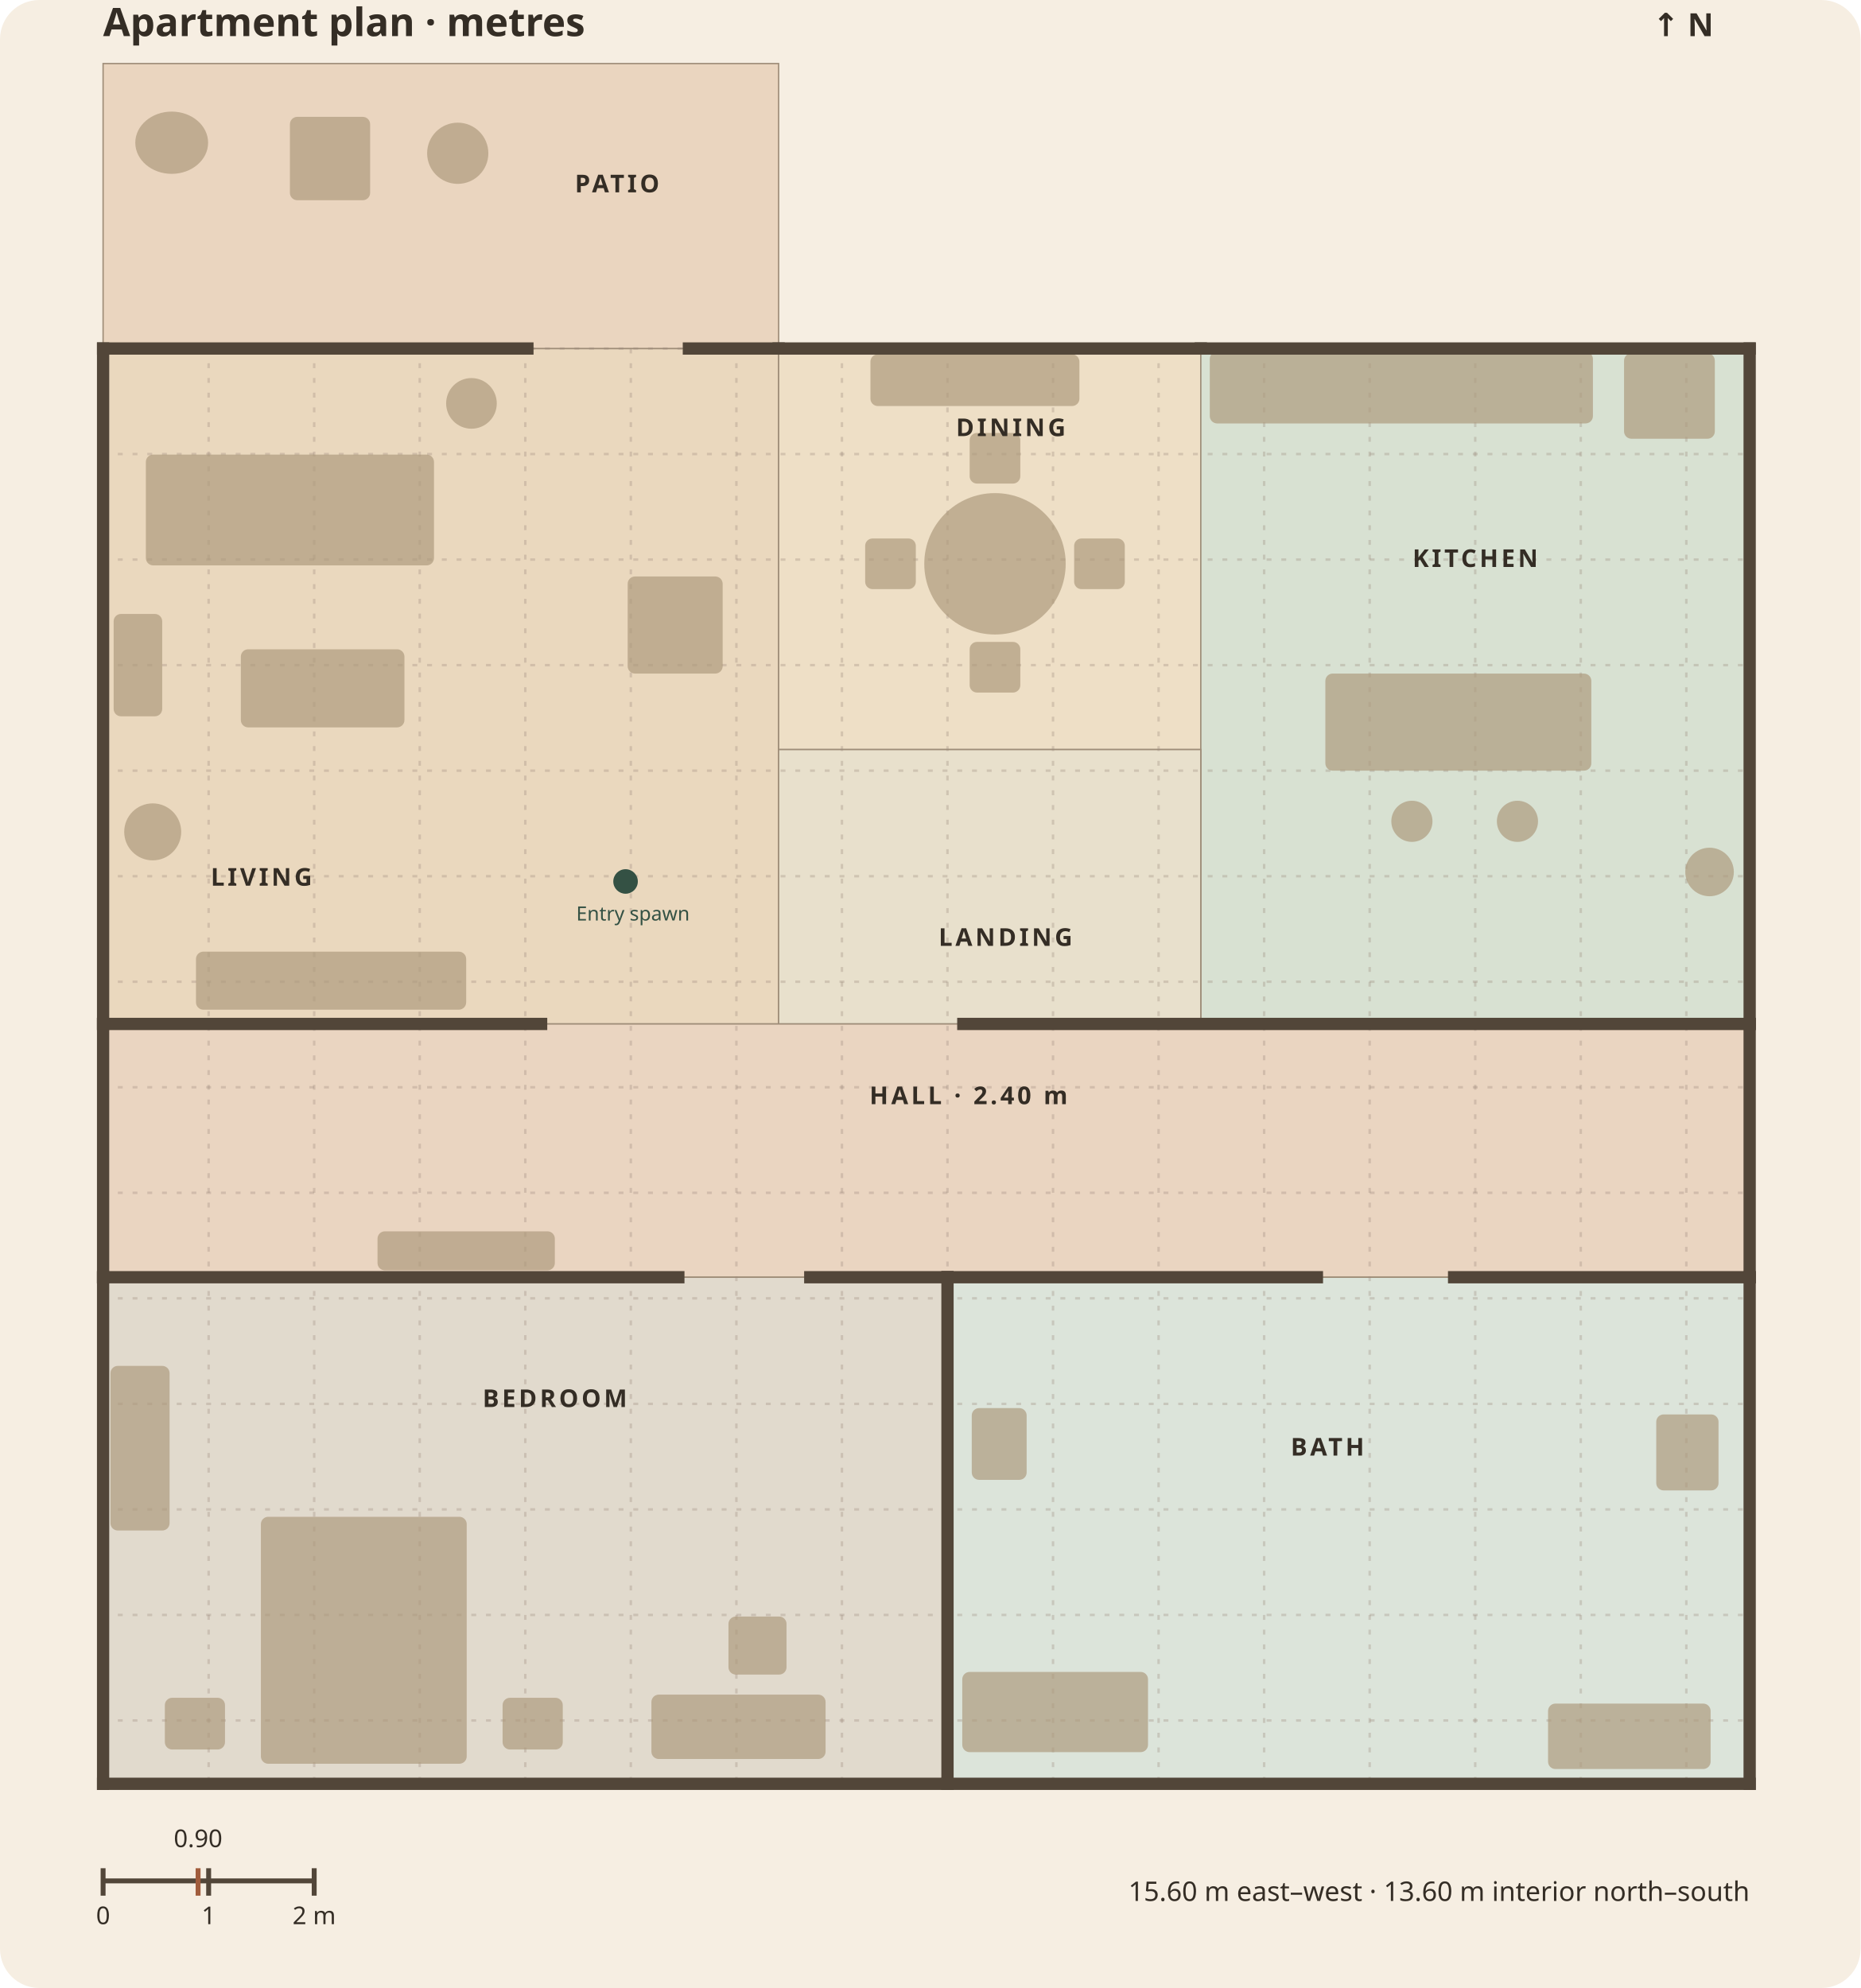
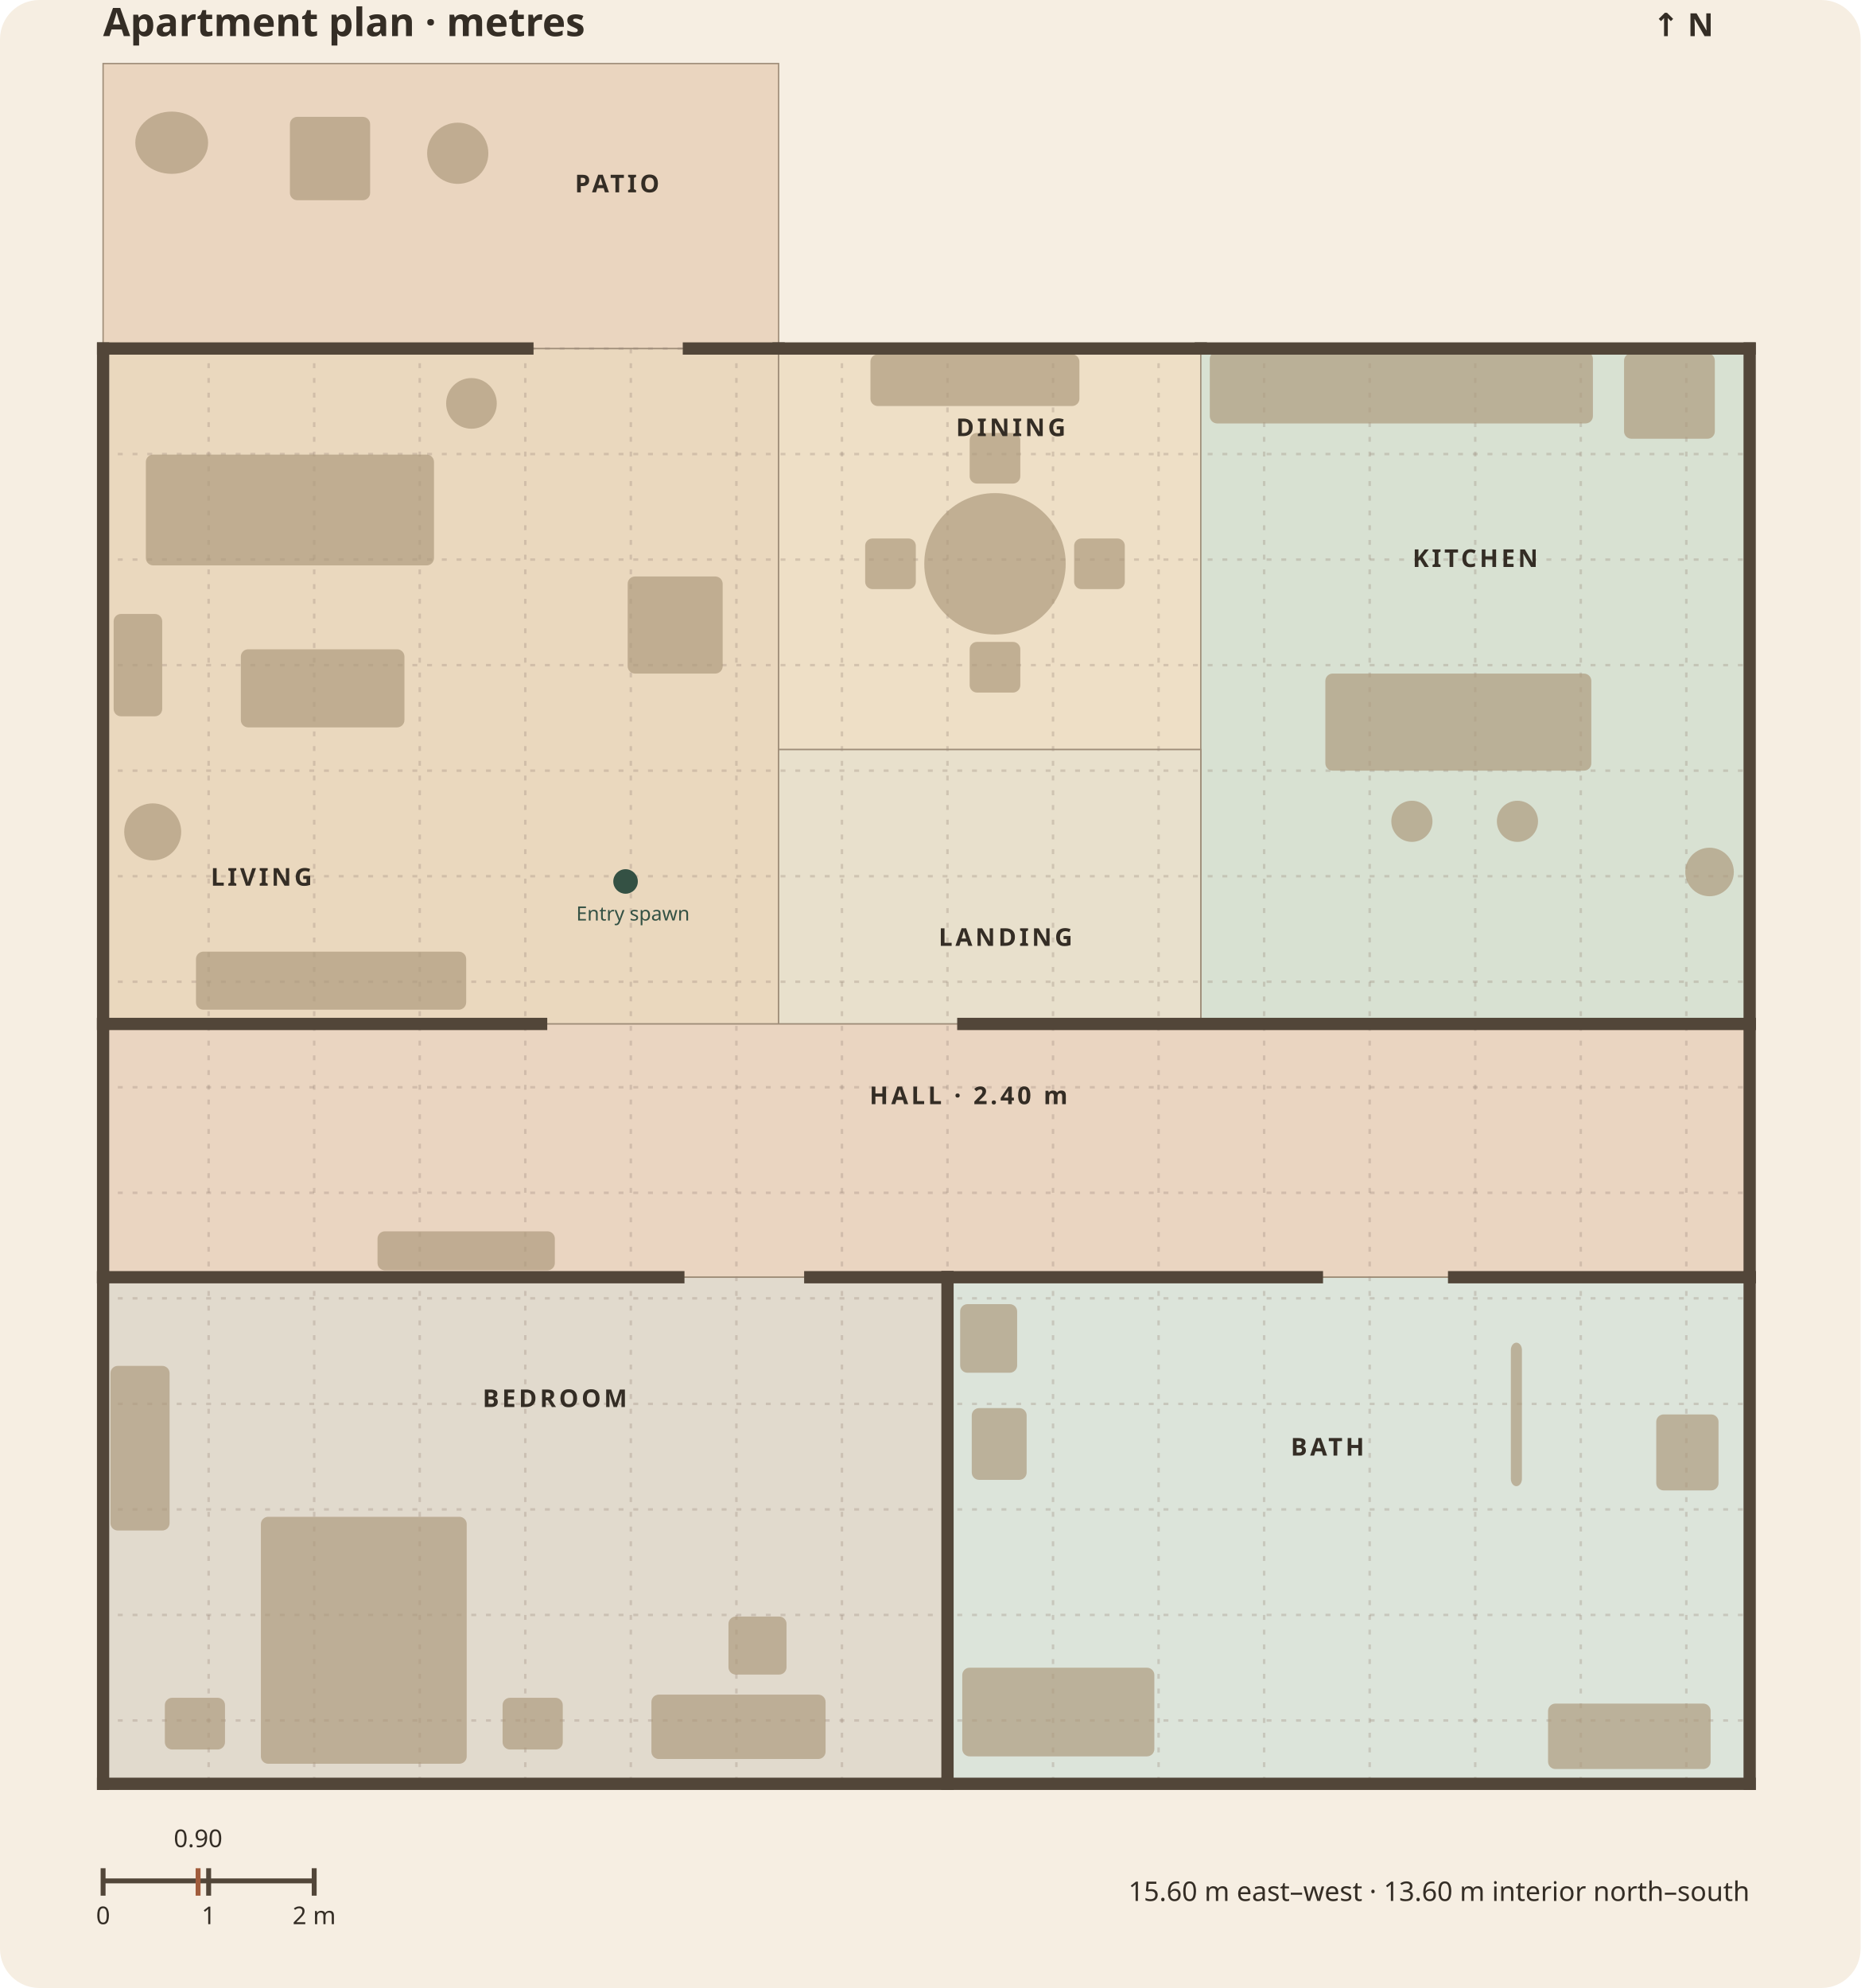
<svg xmlns="http://www.w3.org/2000/svg" width="758" height="810" viewBox="0 0 758 810" role="img" aria-labelledby="title">
  <rect width="758" height="810" rx="16" fill="#f6eee2" />
  <g font-family="system-ui,sans-serif" fill="#342d25">
    <text x="42" y="14.72" font-size="16" font-weight="700">Apartment plan · metres</text>
    <text x="673.24" y="14.72" font-size="13" font-weight="700">↑ N</text>
    <rect x="42" y="142" width="275.2" height="275.2" fill="#ead8be" stroke="#9e8d78" stroke-width=".55" />
    <rect x="317.2" y="142" width="172" height="163.4" fill="#eedfc6" stroke="#9e8d78" stroke-width=".55" />
    <rect x="489.2" y="142" width="223.6" height="275.2" fill="#d8e1d2" stroke="#9e8d78" stroke-width=".55" />
    <rect x="317.2" y="305.4" width="172" height="111.8" fill="#e8e0cc" stroke="#9e8d78" stroke-width=".55" />
    <rect x="42" y="417.2" width="670.8" height="103.2" fill="#ead5c1" stroke="#9e8d78" stroke-width=".55" />
    <rect x="42" y="520.4" width="344" height="206.4" fill="#e1dacd" stroke="#9e8d78" stroke-width=".55" />
    <rect x="386" y="520.4" width="326.8" height="206.4" fill="#dce4da" stroke="#9e8d78" stroke-width=".55" />
    <rect x="42" y="25.9" width="275.2" height="116.1" fill="#ead5bf" stroke="#9e8d78" stroke-width=".55" />
    <line x1="42" y1="142" x2="42" y2="726.8" stroke="#9b887c" stroke-opacity=".32" stroke-dasharray="2 4" />
    <line x1="85" y1="142" x2="85" y2="726.8" stroke="#9b887c" stroke-opacity=".32" stroke-dasharray="2 4" />
    <line x1="128" y1="142" x2="128" y2="726.8" stroke="#9b887c" stroke-opacity=".32" stroke-dasharray="2 4" />
    <line x1="171" y1="142" x2="171" y2="726.8" stroke="#9b887c" stroke-opacity=".32" stroke-dasharray="2 4" />
    <line x1="214" y1="142" x2="214" y2="726.8" stroke="#9b887c" stroke-opacity=".32" stroke-dasharray="2 4" />
    <line x1="257" y1="142" x2="257" y2="726.8" stroke="#9b887c" stroke-opacity=".32" stroke-dasharray="2 4" />
    <line x1="300" y1="142" x2="300" y2="726.8" stroke="#9b887c" stroke-opacity=".32" stroke-dasharray="2 4" />
    <line x1="343" y1="142" x2="343" y2="726.8" stroke="#9b887c" stroke-opacity=".32" stroke-dasharray="2 4" />
    <line x1="386" y1="142" x2="386" y2="726.8" stroke="#9b887c" stroke-opacity=".32" stroke-dasharray="2 4" />
    <line x1="429" y1="142" x2="429" y2="726.8" stroke="#9b887c" stroke-opacity=".32" stroke-dasharray="2 4" />
    <line x1="472" y1="142" x2="472" y2="726.8" stroke="#9b887c" stroke-opacity=".32" stroke-dasharray="2 4" />
    <line x1="515" y1="142" x2="515" y2="726.8" stroke="#9b887c" stroke-opacity=".32" stroke-dasharray="2 4" />
    <line x1="558" y1="142" x2="558" y2="726.8" stroke="#9b887c" stroke-opacity=".32" stroke-dasharray="2 4" />
    <line x1="601" y1="142" x2="601" y2="726.8" stroke="#9b887c" stroke-opacity=".32" stroke-dasharray="2 4" />
    <line x1="644" y1="142" x2="644" y2="726.8" stroke="#9b887c" stroke-opacity=".32" stroke-dasharray="2 4" />
    <line x1="687" y1="142" x2="687" y2="726.8" stroke="#9b887c" stroke-opacity=".32" stroke-dasharray="2 4" />
    <line x1="42" y1="142" x2="712.8" y2="142" stroke="#9b887c" stroke-opacity=".32" stroke-dasharray="2 4" />
    <line x1="42" y1="185" x2="712.8" y2="185" stroke="#9b887c" stroke-opacity=".32" stroke-dasharray="2 4" />
    <line x1="42" y1="228" x2="712.8" y2="228" stroke="#9b887c" stroke-opacity=".32" stroke-dasharray="2 4" />
    <line x1="42" y1="271" x2="712.8" y2="271" stroke="#9b887c" stroke-opacity=".32" stroke-dasharray="2 4" />
    <line x1="42" y1="314" x2="712.8" y2="314" stroke="#9b887c" stroke-opacity=".32" stroke-dasharray="2 4" />
    <line x1="42" y1="357" x2="712.8" y2="357" stroke="#9b887c" stroke-opacity=".32" stroke-dasharray="2 4" />
    <line x1="42" y1="400" x2="712.8" y2="400" stroke="#9b887c" stroke-opacity=".32" stroke-dasharray="2 4" />
    <line x1="42" y1="443" x2="712.8" y2="443" stroke="#9b887c" stroke-opacity=".32" stroke-dasharray="2 4" />
    <line x1="42" y1="486" x2="712.8" y2="486" stroke="#9b887c" stroke-opacity=".32" stroke-dasharray="2 4" />
    <line x1="42" y1="529" x2="712.8" y2="529" stroke="#9b887c" stroke-opacity=".32" stroke-dasharray="2 4" />
    <line x1="42" y1="572" x2="712.8" y2="572" stroke="#9b887c" stroke-opacity=".32" stroke-dasharray="2 4" />
    <line x1="42" y1="615" x2="712.8" y2="615" stroke="#9b887c" stroke-opacity=".32" stroke-dasharray="2 4" />
    <line x1="42" y1="658" x2="712.8" y2="658" stroke="#9b887c" stroke-opacity=".32" stroke-dasharray="2 4" />
    <line x1="42" y1="701" x2="712.8" y2="701" stroke="#9b887c" stroke-opacity=".32" stroke-dasharray="2 4" />
    <rect x="59.415" y="185.215" width="117.39" height="45.15" rx="3" fill="#ac987b" opacity=".67" />
    <rect x="98.115" y="264.55" width="66.65" height="31.82" rx="3" fill="#ac987b" opacity=".67" />
    <rect x="79.84" y="387.745" width="110.08" height="23.65" rx="3" fill="#ac987b" opacity=".67" />
    <rect x="255.71" y="234.88" width="38.7" height="39.56" rx="3" fill="#ac987b" opacity=".67" />
    <ellipse cx="192.07" cy="164.36" rx="10.32" ry="10.32" fill="#ac987b" opacity=".67" />
    <ellipse cx="62.21" cy="338.94" rx="11.61" ry="11.61" fill="#ac987b" opacity=".67" />
    <rect x="46.3" y="250.145" width="19.78" height="41.71" rx="3" fill="#ac987b" opacity=".67" />
    <ellipse cx="405.35" cy="229.72" rx="28.81" ry="28.81" fill="#ac987b" opacity=".67" />
    <rect x="395.03" y="176.4" width="20.64" height="20.64" rx="3" fill="#ac987b" opacity=".67" />
    <rect x="395.03" y="261.54" width="20.64" height="20.64" rx="3" fill="#ac987b" opacity=".67" />
    <rect x="352.46" y="219.4" width="20.64" height="20.64" rx="3" fill="#ac987b" opacity=".67" />
    <rect x="437.6" y="219.4" width="20.64" height="20.64" rx="3" fill="#ac987b" opacity=".67" />
    <rect x="354.61" y="144.365" width="85.14" height="21.07" rx="3" fill="#ac987b" opacity=".67" />
    <rect x="492.855" y="143.29" width="156.09" height="29.24" rx="3" fill="#ac987b" opacity=".67" />
    <rect x="661.63" y="143.935" width="36.98" height="34.83" rx="3" fill="#ac987b" opacity=".67" />
    <rect x="539.94" y="274.44" width="108.36" height="39.56" rx="3" fill="#ac987b" opacity=".67" />
    <ellipse cx="575.2" cy="334.64" rx="8.385" ry="8.385" fill="#ac987b" opacity=".67" />
    <ellipse cx="618.2" cy="334.64" rx="8.385" ry="8.385" fill="#ac987b" opacity=".67" />
    <ellipse cx="696.46" cy="355.28" rx="9.89" ry="9.89" fill="#ac987b" opacity=".67" />
    <rect x="153.8" y="501.695" width="72.24" height="15.91" rx="3" fill="#ac987b" opacity=".67" />
    <rect x="106.285" y="618.01" width="83.85" height="100.62" rx="3" fill="#ac987b" opacity=".67" />
    <rect x="67.155" y="691.755" width="24.51" height="21.07" rx="3" fill="#ac987b" opacity=".67" />
    <rect x="204.755" y="691.755" width="24.51" height="21.07" rx="3" fill="#ac987b" opacity=".67" />
    <rect x="265.385" y="690.465" width="70.95" height="26.23" rx="3" fill="#ac987b" opacity=".67" />
    <rect x="296.775" y="658.645" width="23.65" height="23.65" rx="3" fill="#ac987b" opacity=".67" />
    <rect x="45.01" y="556.52" width="24.08" height="67.08" rx="3" fill="#ac987b" opacity=".67" />
-     <rect x="392.02" y="681.22" width="75.68" height="32.68" rx="3" fill="#ac987b" opacity=".67" />
+     <rect x="392.02" y="679.5" width="78.26" height="36.12" rx="3" fill="#ac987b" opacity=".67" />
+     <rect x="391.16" y="531.365" width="23.22" height="27.95" rx="3" fill="#ac987b" opacity=".67" />
+     <rect x="615.513" y="547.06" width="4.515" height="58.48" rx="3" fill="#ac987b" opacity=".67" />
    <rect x="630.67" y="694.12" width="66.22" height="26.66" rx="3" fill="#ac987b" opacity=".67" />
    <rect x="674.745" y="576.3" width="25.37" height="30.96" rx="3" fill="#ac987b" opacity=".67" />
    <rect x="395.89" y="573.72" width="22.36" height="29.24" rx="3" fill="#ac987b" opacity=".67" />
    <ellipse cx="69.95" cy="58.15" rx="14.835" ry="12.685" fill="#ac987b" opacity=".67" />
    <rect x="118.11" y="47.615" width="32.68" height="33.97" rx="3" fill="#ac987b" opacity=".67" />
    <ellipse cx="186.48" cy="62.45" rx="12.47" ry="12.47" fill="#ac987b" opacity=".67" />
    <line x1="42" y1="142" x2="42" y2="417.2" stroke="#524639" stroke-width="5" stroke-linecap="square" />
    <line x1="42" y1="142" x2="214.86" y2="142" stroke="#524639" stroke-width="5" stroke-linecap="square" />
    <line x1="280.65" y1="142" x2="317.2" y2="142" stroke="#524639" stroke-width="5" stroke-linecap="square" />
    <line x1="317.2" y1="142" x2="489.2" y2="142" stroke="#524639" stroke-width="5" stroke-linecap="square" />
    <line x1="489.2" y1="142" x2="712.8" y2="142" stroke="#524639" stroke-width="5" stroke-linecap="square" />
    <line x1="712.8" y1="142" x2="712.8" y2="417.2" stroke="#524639" stroke-width="5" stroke-linecap="square" />
    <line x1="42" y1="417.2" x2="220.45" y2="417.2" stroke="#524639" stroke-width="5" stroke-linecap="square" />
    <line x1="42" y1="417.2" x2="42" y2="520.4" stroke="#524639" stroke-width="5" stroke-linecap="square" />
    <line x1="712.8" y1="417.2" x2="712.8" y2="520.4" stroke="#524639" stroke-width="5" stroke-linecap="square" />
    <line x1="392.45" y1="417.2" x2="712.8" y2="417.2" stroke="#524639" stroke-width="5" stroke-linecap="square" />
    <line x1="42" y1="520.4" x2="276.35" y2="520.4" stroke="#524639" stroke-width="5" stroke-linecap="square" />
    <line x1="330.1" y1="520.4" x2="386" y2="520.4" stroke="#524639" stroke-width="5" stroke-linecap="square" />
    <line x1="386" y1="520.4" x2="536.5" y2="520.4" stroke="#524639" stroke-width="5" stroke-linecap="square" />
    <line x1="592.4" y1="520.4" x2="712.8" y2="520.4" stroke="#524639" stroke-width="5" stroke-linecap="square" />
    <line x1="42" y1="520.4" x2="42" y2="726.8" stroke="#524639" stroke-width="5" stroke-linecap="square" />
    <line x1="42" y1="726.8" x2="386" y2="726.8" stroke="#524639" stroke-width="5" stroke-linecap="square" />
    <line x1="386" y1="520.4" x2="386" y2="726.8" stroke="#524639" stroke-width="5" stroke-linecap="square" />
    <line x1="386" y1="726.8" x2="712.8" y2="726.8" stroke="#524639" stroke-width="5" stroke-linecap="square" />
    <line x1="712.8" y1="520.4" x2="712.8" y2="726.8" stroke="#524639" stroke-width="5" stroke-linecap="square" />
    <text x="106.5" y="360.87" text-anchor="middle" font-size="10" letter-spacing="1.2" font-weight="750">LIVING</text>
    <text x="411.8" y="177.69" text-anchor="middle" font-size="10" letter-spacing="1.2" font-weight="750">DINING</text>
    <text x="601" y="231.01" text-anchor="middle" font-size="10" letter-spacing="1.2" font-weight="750">KITCHEN</text>
    <text x="409.65" y="385.38" text-anchor="middle" font-size="10" letter-spacing="1.2" font-weight="750">LANDING</text>
    <text x="394.6" y="449.88" text-anchor="middle" font-size="10" letter-spacing="1.2" font-weight="750">HALL · 2.40 m</text>
    <text x="226.04" y="573.29" text-anchor="middle" font-size="10" letter-spacing="1.2" font-weight="750">BEDROOM</text>
    <text x="540.8" y="593.07" text-anchor="middle" font-size="10" letter-spacing="1.2" font-weight="750">BATH</text>
    <text x="251.41" y="78.36" text-anchor="middle" font-size="10" letter-spacing="1.2" font-weight="750">PATIO</text>
    <circle cx="254.85" cy="359.15" r="5" fill="#345144" />
    <text x="257.86" y="375.06" text-anchor="middle" font-size="8" fill="#345144">Entry spawn</text>
    <line x1="42" y1="766.36" x2="128" y2="766.36" stroke="#524639" stroke-width="2" />
    <line x1="42" y1="761.2" x2="42" y2="772.38" stroke="#524639" stroke-width="2" />
    <text x="42" y="783.99" font-size="10" text-anchor="middle">0</text>
    <line x1="80.7" y1="761.2" x2="80.7" y2="772.38" stroke="#a15c3c" stroke-width="2" />
    <text x="80.7" y="752.6" font-size="10" text-anchor="middle">0.90</text>
    <line x1="85" y1="761.2" x2="85" y2="772.38" stroke="#524639" stroke-width="2" />
    <text x="85" y="783.99" font-size="10" text-anchor="middle">1</text>
    <line x1="128" y1="761.2" x2="128" y2="772.38" stroke="#524639" stroke-width="2" />
    <text x="128" y="783.99" font-size="10" text-anchor="middle">2 m</text>
    <text x="712.8" y="774.53" text-anchor="end" font-size="11">15.60 m east–west · 13.60 m interior north–south</text>
  </g>
</svg>
